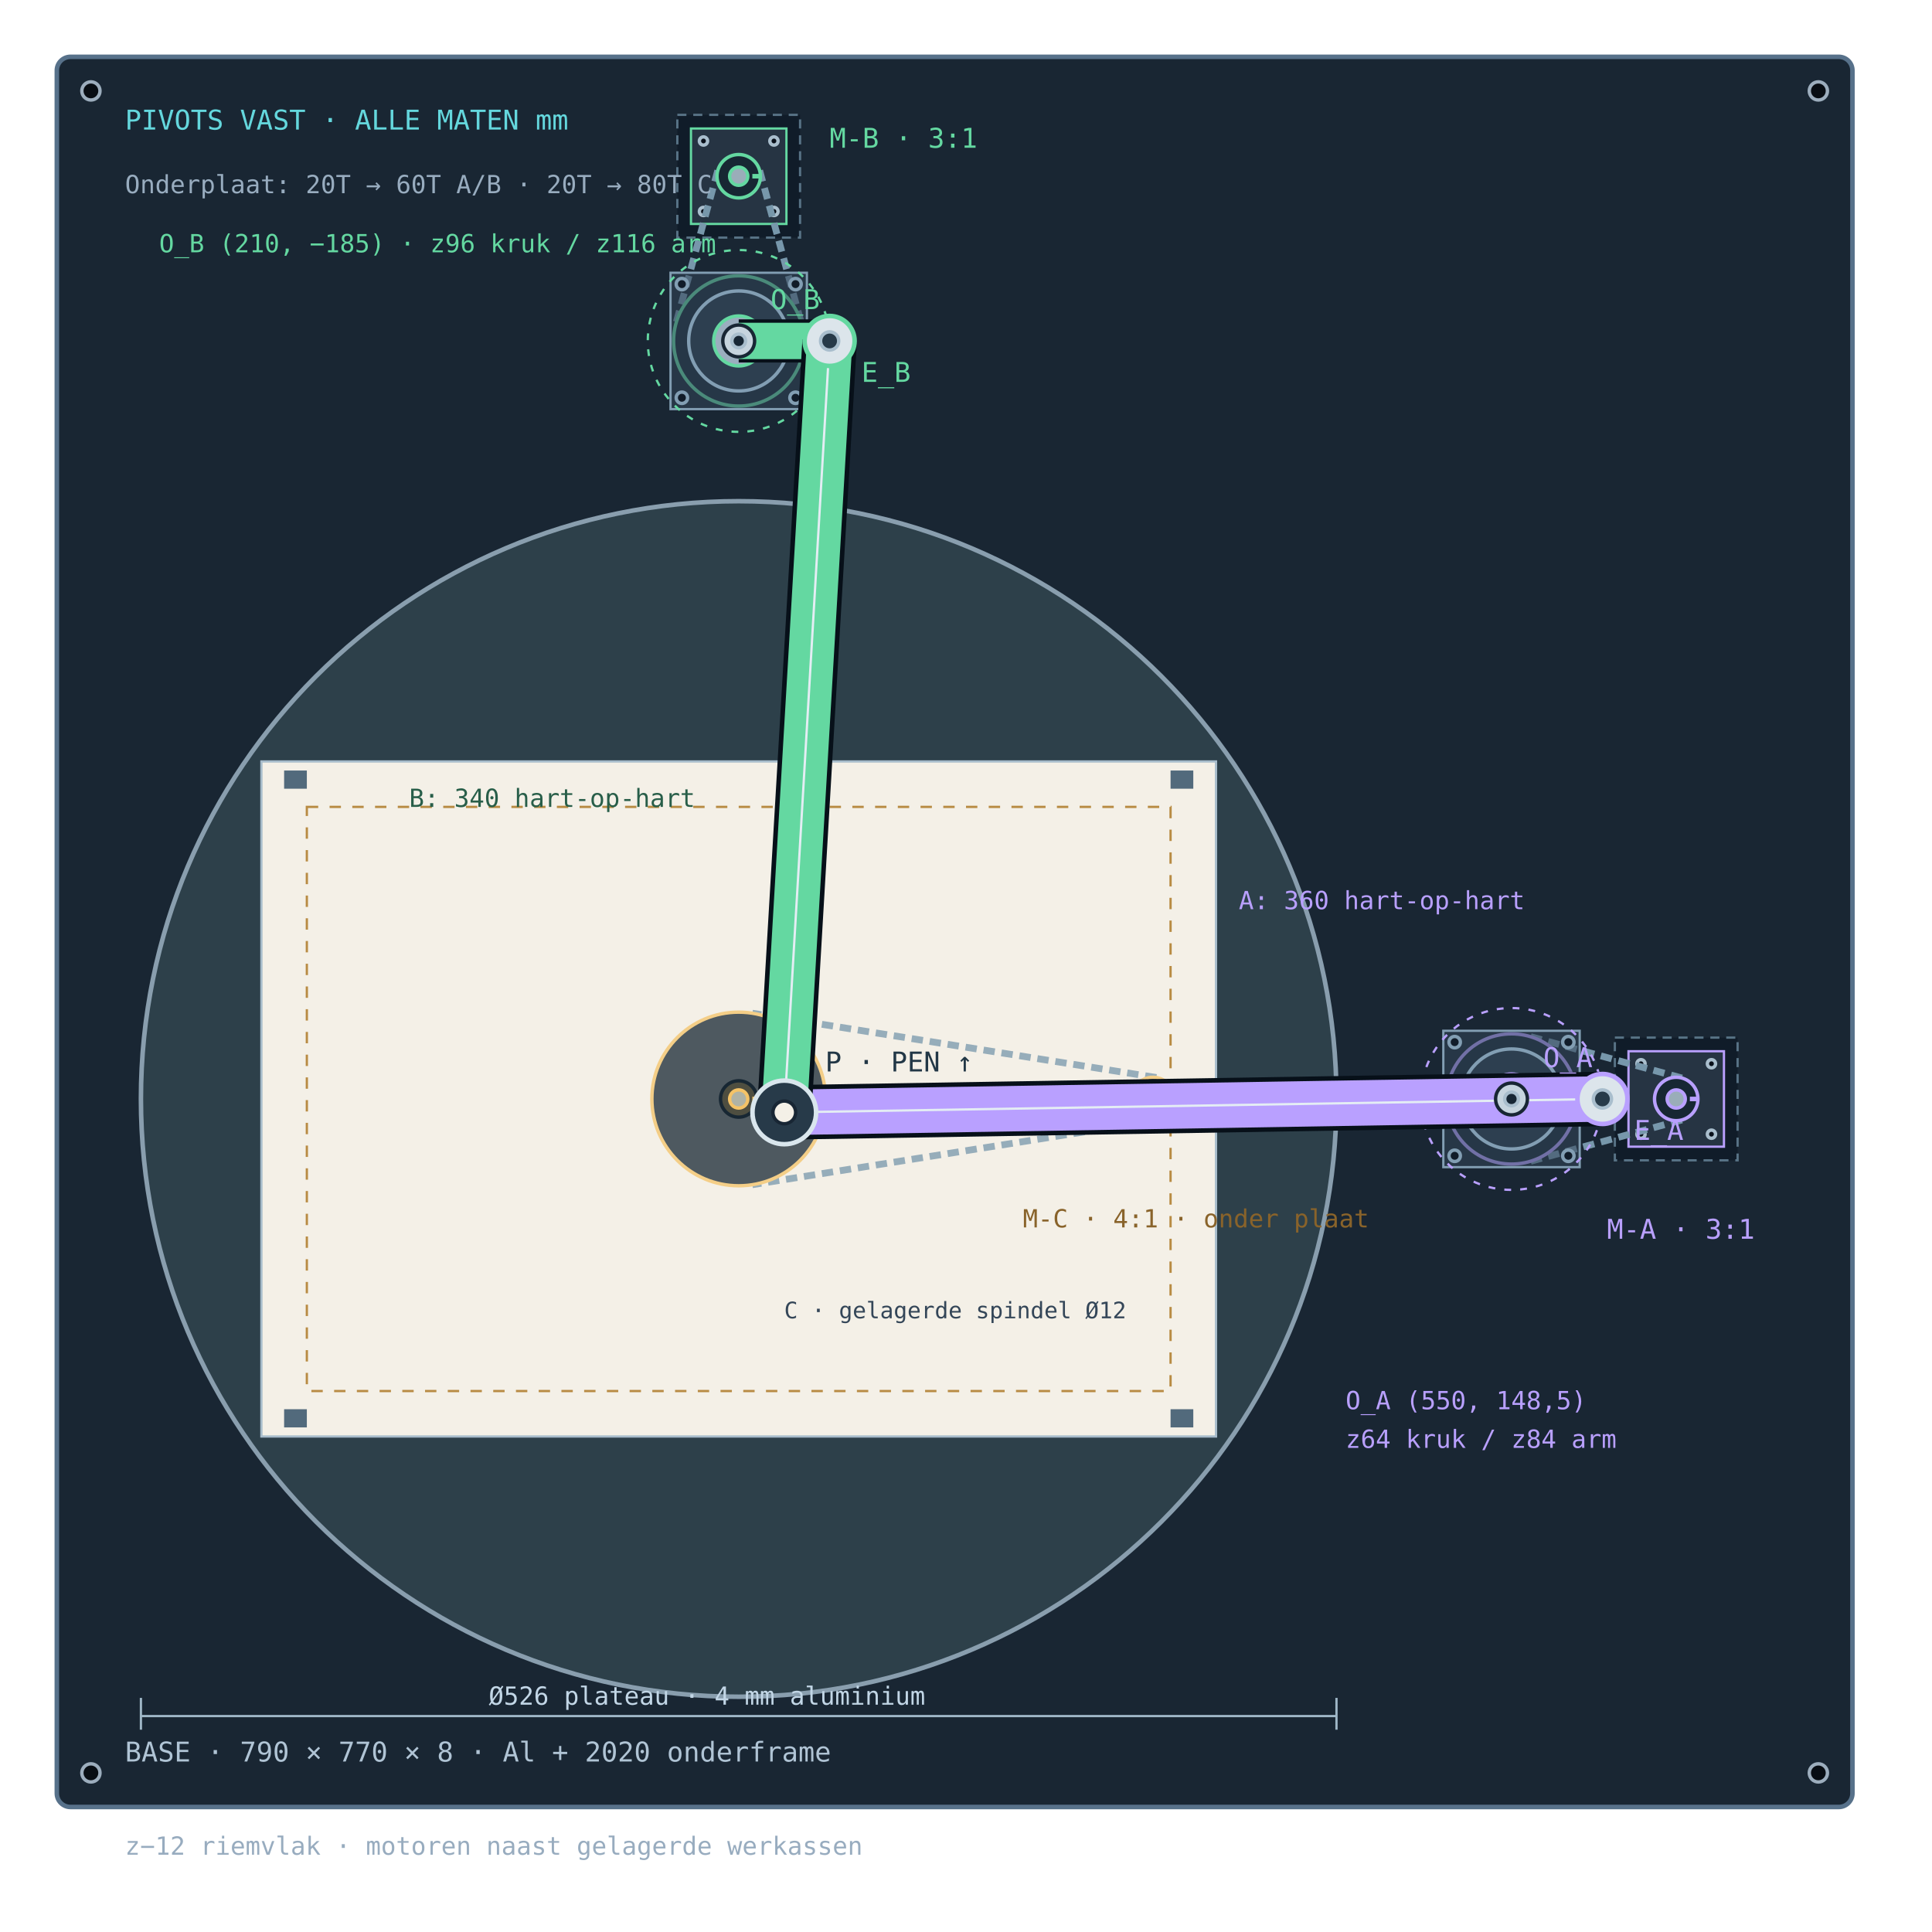
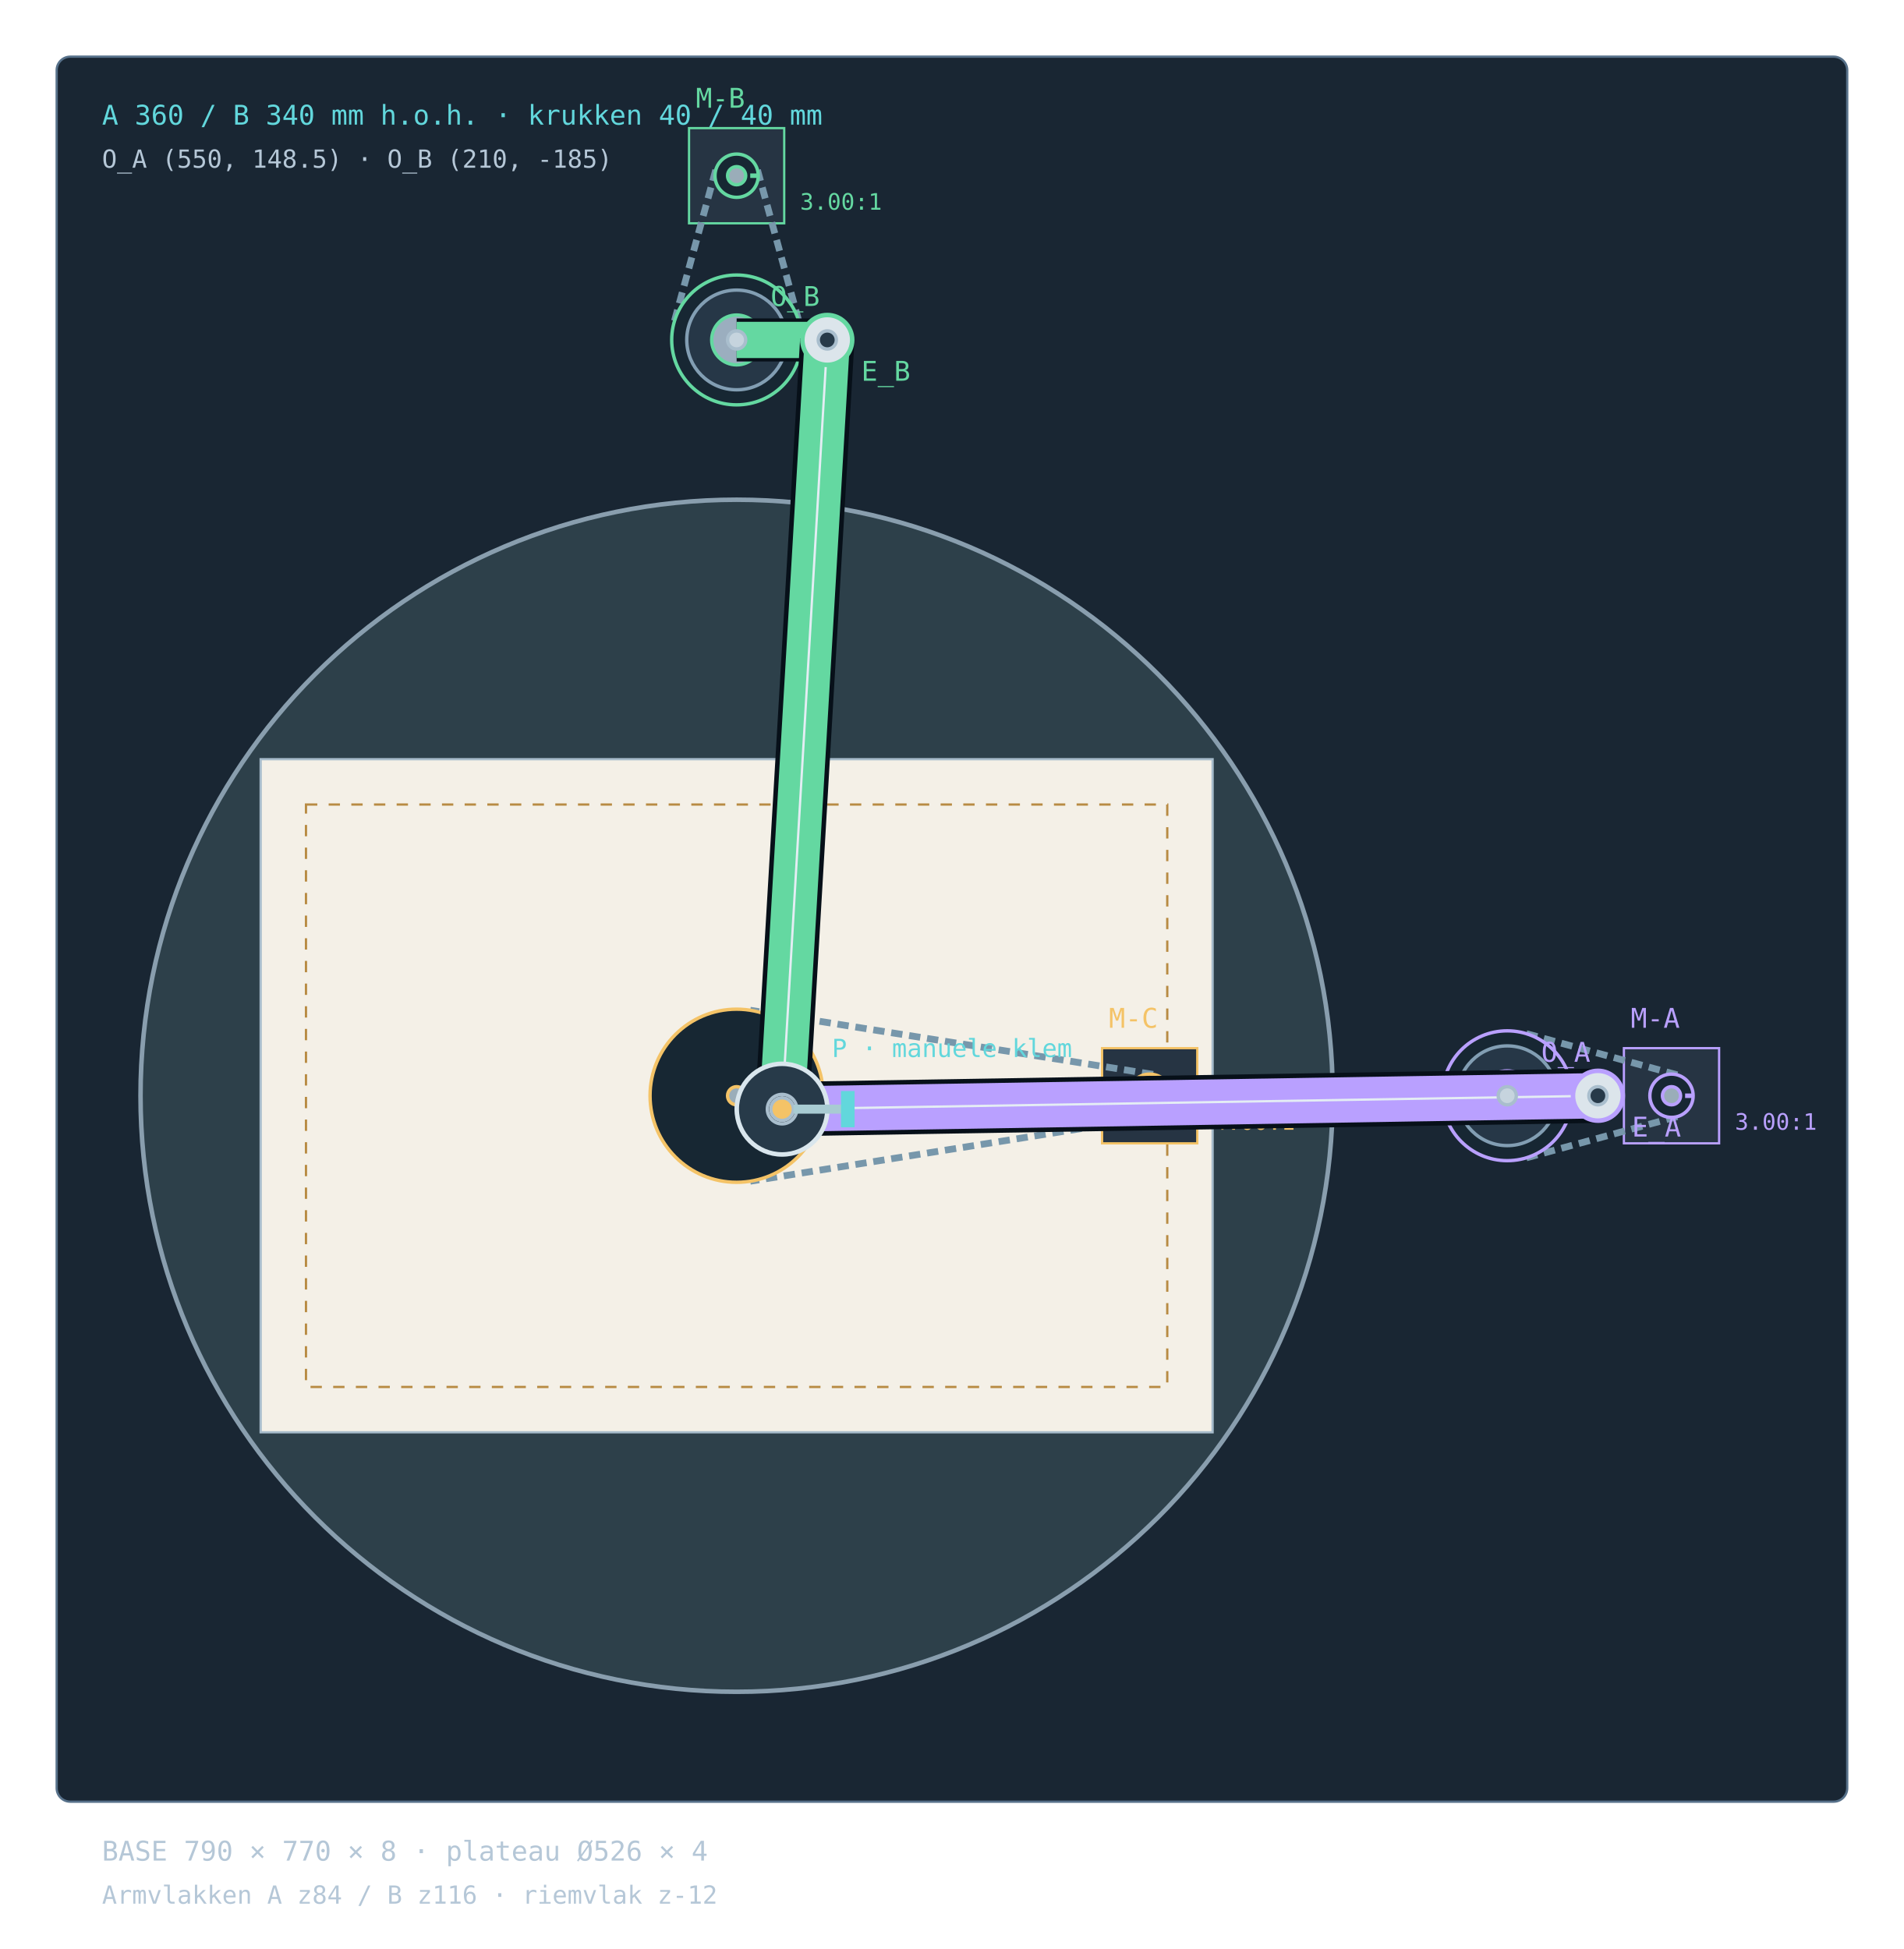
- <svg xmlns="http://www.w3.org/2000/svg" viewBox="-115 -335 850 850" role="img">
-   <defs>
-     <clipPath id="tech-paper">
-       <rect x="0" y="0" width="420" height="297" />
-     </clipPath>
-   </defs>
-   <rect x="-90" y="-310" width="790" height="770" rx="6" fill="#192633" stroke="#57718a" stroke-width="2" />
-   <circle cx="-75.00" cy="-295.00" r="4" fill="#080d13" stroke="#9cadbd" stroke-width="1.5" />
-   <circle cx="-75.00" cy="445.00" r="4" fill="#080d13" stroke="#9cadbd" stroke-width="1.5" />
-   <circle cx="685.00" cy="-295.00" r="4" fill="#080d13" stroke="#9cadbd" stroke-width="1.5" />
-   <circle cx="685.00" cy="445.00" r="4" fill="#080d13" stroke="#9cadbd" stroke-width="1.5" />
-   <text x="-60.00" y="440.00" fill="#b0c4d5" font-size="12" font-family="Consolas,monospace">BASE · 790 × 770 × 8 · Al + 2020 onderframe</text>
-   <rect x="595.47" y="121.50" width="54" height="54" fill="#101c29" stroke="#587386" stroke-dasharray="4 3" />
-   <rect x="601.47" y="127.50" width="42" height="42" fill="#263443" stroke="#b9a0ff" />
-   <circle cx="606.97" cy="133.00" r="1.8" fill="#09101a" stroke="#a9becd" stroke-width="1.5" />
-   <circle cx="606.97" cy="164.00" r="1.8" fill="#09101a" stroke="#a9becd" stroke-width="1.5" />
-   <circle cx="637.97" cy="133.00" r="1.8" fill="#09101a" stroke="#a9becd" stroke-width="1.5" />
-   <circle cx="637.97" cy="164.00" r="1.8" fill="#09101a" stroke="#a9becd" stroke-width="1.5" />
-   <line x1="624.99" y1="157.71" x2="557.55" y2="176.14" stroke="#7797ab" stroke-width="3" stroke-dasharray="5 3" />
-   <line x1="624.99" y1="139.29" x2="557.55" y2="120.86" stroke="#7797ab" stroke-width="3" stroke-dasharray="5 3" />
-   <circle cx="622.47" cy="148.50" r="9.549" fill="#172733" stroke="#b9a0ff" stroke-width="1.5" />
-   <circle cx="622.47" cy="148.50" r="4" fill="#9aadb9" stroke="#b9a0ff" stroke-width="1.5" />
-   <line x1="628.47" y1="148.50" x2="632.02" y2="148.50" stroke="#b9a0ff" stroke-width="2" />
-   <circle cx="550.00" cy="148.50" r="28.648" fill="#172733" stroke="#b9a0ff" stroke-width="1.5" />
-   <circle cx="550.00" cy="148.50" r="4" fill="#9aadb9" stroke="#b9a0ff" stroke-width="1.5" />
-   <line x1="556.00" y1="148.50" x2="578.65" y2="148.50" stroke="#b9a0ff" stroke-width="2" />
-   <rect x="520.00" y="118.50" width="60" height="60" fill="#34465888" stroke="#829eb3" />
-   <circle cx="525.00" cy="123.50" r="2.5" fill="#111c29" stroke="#829eb3" stroke-width="1.5" />
-   <circle cx="525.00" cy="173.50" r="2.5" fill="#111c29" stroke="#829eb3" stroke-width="1.5" />
-   <circle cx="575.00" cy="123.50" r="2.5" fill="#111c29" stroke="#829eb3" stroke-width="1.5" />
-   <circle cx="575.00" cy="173.50" r="2.5" fill="#111c29" stroke="#829eb3" stroke-width="1.5" />
+ <svg xmlns="http://www.w3.org/2000/svg" viewBox="-115 -335 840 860" role="img">
+   <rect x="-90" y="-310" width="790" height="770" rx="6" fill="#192633" stroke="#57718a" />
+   <circle cx="210.00" cy="148.50" r="263" fill="#334650cc" stroke="#899eae" stroke-width="2" />
+   <g transform="translate(210 148.5) rotate(0.00)">
+     <rect x="-210" y="-148.5" width="420" height="297" fill="#f4f0e7" stroke="#a7bccb" />
+     <rect x="-190" y="-128.5" width="380" height="257" fill="none" stroke="#b88b43" stroke-dasharray="5 5" />
+   </g>
+   <g data-bom="M-A" tabindex="0" role="button" aria-label="Motor A">
+     <rect x="601.47" y="127.50" width="42" height="42" fill="#263443" stroke="#b9a0ff" />
+     <text x="604.47" y="118.50" fill="#b9a0ff" font-size="12" font-family="Consolas,monospace">M-A</text>
+   </g>
+   <g data-bom="P-A" tabindex="0" role="button">
+     <line x1="624.99" y1="157.71" x2="557.55" y2="176.14" stroke="#7797ab" stroke-width="3" stroke-dasharray="5 3" />
+     <line x1="624.99" y1="139.29" x2="557.55" y2="120.86" stroke="#7797ab" stroke-width="3" stroke-dasharray="5 3" />
+     <circle cx="622.47" cy="148.50" r="9.549" fill="#172733" stroke="#b9a0ff" stroke-width="1.5" />
+     <circle cx="622.47" cy="148.50" r="4" fill="#9aadb9" stroke="#b9a0ff" stroke-width="1.5" />
+     <line x1="628.47" y1="148.50" x2="632.02" y2="148.50" stroke="#b9a0ff" stroke-width="2" />
+     <circle cx="550.00" cy="148.50" r="28.648" fill="#172733" stroke="#b9a0ff" stroke-width="1.5" />
+     <circle cx="550.00" cy="148.50" r="4" fill="#9aadb9" stroke="#b9a0ff" stroke-width="1.5" />
+     <line x1="556.00" y1="148.50" x2="578.65" y2="148.50" stroke="#b9a0ff" stroke-width="2" />
+   </g>
  <circle cx="550.00" cy="148.50" r="22" fill="#34465888" stroke="#829eb3" stroke-width="1.5" />
  <circle cx="550.00" cy="148.50" r="11" fill="#9baebf" stroke="#b9a0ff" stroke-width="1.5" />
-   <circle cx="550.00" cy="148.50" r="4" fill="#0e1724" stroke="#b9a0ff" stroke-width="1.5" />
-   <rect x="183.00" y="-284.47" width="54" height="54" fill="#101c29" stroke="#587386" stroke-dasharray="4 3" />
-   <rect x="189.00" y="-278.47" width="42" height="42" fill="#263443" stroke="#64d8a1" />
-   <circle cx="194.50" cy="-272.97" r="1.8" fill="#09101a" stroke="#a9becd" stroke-width="1.5" />
-   <circle cx="194.50" cy="-241.97" r="1.8" fill="#09101a" stroke="#a9becd" stroke-width="1.5" />
-   <circle cx="225.50" cy="-272.97" r="1.8" fill="#09101a" stroke="#a9becd" stroke-width="1.5" />
-   <circle cx="225.50" cy="-241.97" r="1.8" fill="#09101a" stroke="#a9becd" stroke-width="1.5" />
-   <line x1="219.21" y1="-259.99" x2="237.64" y2="-192.55" stroke="#7797ab" stroke-width="3" stroke-dasharray="5 3" />
-   <line x1="200.79" y1="-259.99" x2="182.36" y2="-192.55" stroke="#7797ab" stroke-width="3" stroke-dasharray="5 3" />
-   <circle cx="210.00" cy="-257.47" r="9.549" fill="#172733" stroke="#64d8a1" stroke-width="1.5" />
-   <circle cx="210.00" cy="-257.47" r="4" fill="#9aadb9" stroke="#64d8a1" stroke-width="1.5" />
-   <line x1="216.00" y1="-257.47" x2="219.55" y2="-257.47" stroke="#64d8a1" stroke-width="2" />
-   <circle cx="210.00" cy="-185.00" r="28.648" fill="#172733" stroke="#64d8a1" stroke-width="1.5" />
-   <circle cx="210.00" cy="-185.00" r="4" fill="#9aadb9" stroke="#64d8a1" stroke-width="1.5" />
-   <line x1="216.00" y1="-185.00" x2="238.65" y2="-185.00" stroke="#64d8a1" stroke-width="2" />
-   <rect x="180.00" y="-215.00" width="60" height="60" fill="#34465888" stroke="#829eb3" />
-   <circle cx="185.00" cy="-210.00" r="2.5" fill="#111c29" stroke="#829eb3" stroke-width="1.5" />
-   <circle cx="185.00" cy="-160.00" r="2.5" fill="#111c29" stroke="#829eb3" stroke-width="1.5" />
-   <circle cx="235.00" cy="-210.00" r="2.5" fill="#111c29" stroke="#829eb3" stroke-width="1.5" />
-   <circle cx="235.00" cy="-160.00" r="2.5" fill="#111c29" stroke="#829eb3" stroke-width="1.5" />
+   <text x="565.00" y="133.50" fill="#b9a0ff" font-size="12" font-family="Consolas,monospace">O_A</text>
+   <text x="650.47" y="163.50" fill="#b9a0ff" font-size="10" font-family="Consolas,monospace">3.00:1</text>
+   <g data-bom="M-B" tabindex="0" role="button" aria-label="Motor B">
+     <rect x="189.00" y="-278.47" width="42" height="42" fill="#263443" stroke="#64d8a1" />
+     <text x="192.00" y="-287.47" fill="#64d8a1" font-size="12" font-family="Consolas,monospace">M-B</text>
+   </g>
+   <g data-bom="P-B" tabindex="0" role="button">
+     <line x1="219.21" y1="-259.99" x2="237.64" y2="-192.55" stroke="#7797ab" stroke-width="3" stroke-dasharray="5 3" />
+     <line x1="200.79" y1="-259.99" x2="182.36" y2="-192.55" stroke="#7797ab" stroke-width="3" stroke-dasharray="5 3" />
+     <circle cx="210.00" cy="-257.47" r="9.549" fill="#172733" stroke="#64d8a1" stroke-width="1.5" />
+     <circle cx="210.00" cy="-257.47" r="4" fill="#9aadb9" stroke="#64d8a1" stroke-width="1.5" />
+     <line x1="216.00" y1="-257.47" x2="219.55" y2="-257.47" stroke="#64d8a1" stroke-width="2" />
+     <circle cx="210.00" cy="-185.00" r="28.648" fill="#172733" stroke="#64d8a1" stroke-width="1.5" />
+     <circle cx="210.00" cy="-185.00" r="4" fill="#9aadb9" stroke="#64d8a1" stroke-width="1.5" />
+     <line x1="216.00" y1="-185.00" x2="238.65" y2="-185.00" stroke="#64d8a1" stroke-width="2" />
+   </g>
  <circle cx="210.00" cy="-185.00" r="22" fill="#34465888" stroke="#829eb3" stroke-width="1.5" />
  <circle cx="210.00" cy="-185.00" r="11" fill="#9baebf" stroke="#64d8a1" stroke-width="1.5" />
-   <circle cx="210.00" cy="-185.00" r="4" fill="#0e1724" stroke="#64d8a1" stroke-width="1.5" />
-   <rect x="365.24" y="121.50" width="54" height="54" fill="#101c29" stroke="#587386" stroke-dasharray="4 3" />
-   <rect x="371.24" y="127.50" width="42" height="42" fill="#263443" stroke="#f4c367" />
-   <circle cx="376.74" cy="133.00" r="1.8" fill="#09101a" stroke="#a9becd" stroke-width="1.5" />
-   <circle cx="376.74" cy="164.00" r="1.8" fill="#09101a" stroke="#a9becd" stroke-width="1.5" />
-   <circle cx="407.74" cy="133.00" r="1.8" fill="#09101a" stroke="#a9becd" stroke-width="1.5" />
-   <circle cx="407.74" cy="164.00" r="1.8" fill="#09101a" stroke="#a9becd" stroke-width="1.5" />
-   <line x1="393.74" y1="157.93" x2="216.00" y2="186.22" stroke="#7797ab" stroke-width="3" stroke-dasharray="5 3" />
-   <line x1="393.74" y1="139.07" x2="216.00" y2="110.78" stroke="#7797ab" stroke-width="3" stroke-dasharray="5 3" />
-   <circle cx="392.24" cy="148.50" r="9.549" fill="#172733" stroke="#f4c367" stroke-width="1.5" />
-   <circle cx="392.24" cy="148.50" r="4" fill="#9aadb9" stroke="#f4c367" stroke-width="1.5" />
-   <line x1="398.24" y1="148.50" x2="401.79" y2="148.50" stroke="#f4c367" stroke-width="2" />
-   <circle cx="210.00" cy="148.50" r="38.197" fill="#172733" stroke="#f4c367" stroke-width="1.5" />
-   <circle cx="210.00" cy="148.50" r="4" fill="#9aadb9" stroke="#f4c367" stroke-width="1.5" />
-   <line x1="216.00" y1="148.50" x2="248.20" y2="148.50" stroke="#f4c367" stroke-width="2" />
-   <circle cx="210.00" cy="148.50" r="263" fill="#334650cc" stroke="#899eae" stroke-width="2" />
-   <g transform="translate(210 148.5) rotate(0.00) translate(-210 -148.5)">
-     <rect width="420" height="297" fill="#f4f0e7" stroke="#a7bccb" />
-     <rect x="20" y="20" width="380" height="257" fill="none" stroke="#b88b43" stroke-dasharray="5 5" />
-     <rect x="10" y="4" width="10" height="8" fill="#526a7c" />
-     <rect x="10" y="285" width="10" height="8" fill="#526a7c" />
-     <rect x="400" y="4" width="10" height="8" fill="#526a7c" />
-     <rect x="400" y="285" width="10" height="8" fill="#526a7c" />
+   <text x="225.00" y="-200.00" fill="#64d8a1" font-size="12" font-family="Consolas,monospace">O_B</text>
+   <text x="238.00" y="-242.47" fill="#64d8a1" font-size="10" font-family="Consolas,monospace">3.00:1</text>
+   <g data-bom="M-C" tabindex="0" role="button" aria-label="Motor C">
+     <rect x="371.24" y="127.50" width="42" height="42" fill="#263443" stroke="#f4c367" />
+     <text x="374.24" y="118.50" fill="#f4c367" font-size="12" font-family="Consolas,monospace">M-C</text>
  </g>
-   <circle cx="210.00" cy="148.50" r="8" fill="#f4c367" stroke="#182634" stroke-width="1.5" />
-   <text x="230.00" y="245.00" fill="#344658" font-size="10" font-family="Consolas,monospace">C · gelagerde spindel Ø12</text>
-   <g opacity=".75">
+   <g data-bom="P-C" tabindex="0" role="button">
    <line x1="393.74" y1="157.93" x2="216.00" y2="186.22" stroke="#7797ab" stroke-width="3" stroke-dasharray="5 3" />
    <line x1="393.74" y1="139.07" x2="216.00" y2="110.78" stroke="#7797ab" stroke-width="3" stroke-dasharray="5 3" />
+     <circle cx="392.24" cy="148.50" r="9.549" fill="#172733" stroke="#f4c367" stroke-width="1.5" />
+     <circle cx="392.24" cy="148.50" r="4" fill="#9aadb9" stroke="#f4c367" stroke-width="1.5" />
+     <line x1="398.24" y1="148.50" x2="401.79" y2="148.50" stroke="#f4c367" stroke-width="2" />
    <circle cx="210.00" cy="148.50" r="38.197" fill="#172733" stroke="#f4c367" stroke-width="1.5" />
    <circle cx="210.00" cy="148.50" r="4" fill="#9aadb9" stroke="#f4c367" stroke-width="1.5" />
    <line x1="216.00" y1="148.50" x2="248.20" y2="148.50" stroke="#f4c367" stroke-width="2" />
-     <circle cx="392.24" cy="148.50" r="9.549" fill="#172733" stroke="#f4c367" stroke-width="1.5" />
-     <circle cx="392.24" cy="148.50" r="4" fill="#9aadb9" stroke="#f4c367" stroke-width="1.5" />
-     <line x1="398.24" y1="148.50" x2="401.79" y2="148.50" stroke="#f4c367" stroke-width="2" />
  </g>
-   <text x="335.00" y="205.00" fill="#89632a" font-size="11" font-family="Consolas,monospace">M-C · 4:1 · onder plaat</text>
-   <circle cx="550.00" cy="148.50" r="40" fill="none" stroke-dasharray="3 4" stroke="#b9a0ff" stroke-width="1" />
-   <line x1="550.00" y1="148.50" x2="590.00" y2="148.50" stroke="#071019" stroke-width="19" />
-   <line x1="550.00" y1="148.50" x2="590.00" y2="148.50" stroke="#b9a0ff" stroke-width="16" />
-   <line x1="590.00" y1="148.50" x2="230.05" y2="154.41" stroke="#071019" stroke-width="24" />
-   <line x1="590.00" y1="148.50" x2="230.05" y2="154.41" stroke="#b9a0ff" stroke-width="20" />
-   <line x1="590.00" y1="148.50" x2="230.05" y2="154.41" stroke="#e4edf4" stroke-width="1" />
-   <circle cx="550.00" cy="148.50" r="7" fill="#c6d4de" stroke="#182634" stroke-width="1.5" />
-   <circle cx="550.00" cy="148.50" r="3" fill="#172634" stroke="#a9becd" stroke-width="1.5" />
+   <text x="420.24" y="163.50" fill="#f4c367" font-size="10" font-family="Consolas,monospace">4.00:1</text>
+   <g data-bom="K-A" tabindex="0" role="button">
+     <line x1="550.00" y1="148.50" x2="590.00" y2="148.50" stroke="#071019" stroke-width="19" />
+     <line x1="550.00" y1="148.50" x2="590.00" y2="148.50" stroke="#b9a0ff" stroke-width="16" />
+   </g>
+   <g data-bom="L-A" tabindex="0" role="button">
+     <line x1="590.00" y1="148.50" x2="230.05" y2="154.41" stroke="#071019" stroke-width="24" />
+     <line x1="590.00" y1="148.50" x2="230.05" y2="154.41" stroke="#b9a0ff" stroke-width="20" />
+     <line x1="590.00" y1="148.50" x2="230.05" y2="154.41" stroke="#e4edf4" stroke-width="1" />
+   </g>
+   <circle cx="550.00" cy="148.50" r="4" fill="#c6d4de" stroke="#a9becd" stroke-width="1.5" />
  <circle cx="590.00" cy="148.50" r="11" fill="#dce5eb" stroke="#b9a0ff" stroke-width="2" />
  <circle cx="590.00" cy="148.50" r="4" fill="#273a49" stroke="#a9becd" stroke-width="1.5" />
-   <text x="564.00" y="134.50" fill="#b9a0ff" font-size="12" font-family="Consolas,monospace">O_A</text>
-   <text x="604.00" y="166.50" fill="#b9a0ff" font-size="12" font-family="Consolas,monospace">E_A</text>
-   <circle cx="210.00" cy="-185.00" r="40" fill="none" stroke-dasharray="3 4" stroke="#64d8a1" stroke-width="1" />
-   <line x1="210.00" y1="-185.00" x2="250.00" y2="-185.00" stroke="#071019" stroke-width="19" />
-   <line x1="210.00" y1="-185.00" x2="250.00" y2="-185.00" stroke="#64d8a1" stroke-width="16" />
-   <line x1="250.00" y1="-185.00" x2="230.05" y2="154.41" stroke="#071019" stroke-width="24" />
-   <line x1="250.00" y1="-185.00" x2="230.05" y2="154.41" stroke="#64d8a1" stroke-width="20" />
-   <line x1="250.00" y1="-185.00" x2="230.05" y2="154.41" stroke="#e4edf4" stroke-width="1" />
-   <circle cx="210.00" cy="-185.00" r="7" fill="#c6d4de" stroke="#182634" stroke-width="1.5" />
-   <circle cx="210.00" cy="-185.00" r="3" fill="#172634" stroke="#a9becd" stroke-width="1.5" />
+   <text x="605.00" y="166.50" fill="#b9a0ff" font-size="12" font-family="Consolas,monospace">E_A</text>
+   <g data-bom="K-B" tabindex="0" role="button">
+     <line x1="210.00" y1="-185.00" x2="250.00" y2="-185.00" stroke="#071019" stroke-width="19" />
+     <line x1="210.00" y1="-185.00" x2="250.00" y2="-185.00" stroke="#64d8a1" stroke-width="16" />
+   </g>
+   <g data-bom="L-B" tabindex="0" role="button">
+     <line x1="250.00" y1="-185.00" x2="230.05" y2="154.41" stroke="#071019" stroke-width="24" />
+     <line x1="250.00" y1="-185.00" x2="230.05" y2="154.41" stroke="#64d8a1" stroke-width="20" />
+     <line x1="250.00" y1="-185.00" x2="230.05" y2="154.41" stroke="#e4edf4" stroke-width="1" />
+   </g>
+   <circle cx="210.00" cy="-185.00" r="4" fill="#c6d4de" stroke="#a9becd" stroke-width="1.5" />
  <circle cx="250.00" cy="-185.00" r="11" fill="#dce5eb" stroke="#64d8a1" stroke-width="2" />
  <circle cx="250.00" cy="-185.00" r="4" fill="#273a49" stroke="#a9becd" stroke-width="1.5" />
-   <text x="224.00" y="-199.00" fill="#64d8a1" font-size="12" font-family="Consolas,monospace">O_B</text>
-   <text x="264.00" y="-167.00" fill="#64d8a1" font-size="12" font-family="Consolas,monospace">E_B</text>
-   <circle cx="230.05" cy="154.41" r="14" fill="#273a49" stroke="#d9e6ed" stroke-width="2" />
-   <circle cx="230.05" cy="154.41" r="5" fill="#f4f0e7" stroke="#182634" stroke-width="1.5" />
-   <text x="248.05" y="136.41" fill="#223746" font-size="12" font-family="Consolas,monospace">P · PEN ↑</text>
-   <text x="592.00" y="210.00" fill="#b9a0ff" font-size="12" font-family="Consolas,monospace">M-A · 3:1</text>
-   <text x="250.00" y="-270.00" fill="#64d8a1" font-size="12" font-family="Consolas,monospace">M-B · 3:1</text>
-   <text x="-60.00" y="-278.00" fill="#64d7dd" font-size="12" font-family="Consolas,monospace">PIVOTS VAST · ALLE MATEN mm</text>
-   <text x="-45.00" y="-224.00" fill="#64d8a1" font-size="11" font-family="Consolas,monospace">O_B (210, −185) · z96 kruk / z116 arm</text>
-   <text x="477.00" y="285.00" fill="#b9a0ff" font-size="11" font-family="Consolas,monospace">O_A (550, 148,5)</text>
-   <text x="477.00" y="302.00" fill="#b9a0ff" font-size="11" font-family="Consolas,monospace">z64 kruk / z84 arm</text>
-   <text x="430.00" y="65.00" fill="#b9a0ff" font-size="11" font-family="Consolas,monospace">A: 360 hart-op-hart</text>
-   <text x="65.00" y="20.00" fill="#285e49" font-size="11" font-family="Consolas,monospace">B: 340 hart-op-hart</text>
-   <line x1="-53.00" y1="420.00" x2="473.00" y2="420.00" stroke="#9fb7c7" stroke-width="1" />
-   <line x1="-53.00" y1="412.00" x2="-53.00" y2="426.00" stroke="#9fb7c7" stroke-width="1" />
-   <line x1="473.00" y1="412.00" x2="473.00" y2="426.00" stroke="#9fb7c7" stroke-width="1" />
-   <text x="100.00" y="415.00" fill="#c2d6e6" font-size="11" font-family="Consolas,monospace">Ø526 plateau · 4 mm aluminium</text>
-   <text x="-60.00" y="-250.00" fill="#98acbf" font-size="11" font-family="Consolas,monospace">Onderplaat: 20T → 60T A/B · 20T → 80T C</text>
-   <text x="-60.00" y="481.00" fill="#98acbf" font-size="11" font-family="Consolas,monospace">z−12 riemvlak · motoren naast gelagerde werkassen</text>
+   <text x="265.00" y="-167.00" fill="#64d8a1" font-size="12" font-family="Consolas,monospace">E_B</text>
+   <g data-bom="PEN" tabindex="0" role="button">
+     <circle cx="230.05" cy="154.41" r="20" fill="#273a49" stroke="#d9e6ed" stroke-width="2" />
+     <circle cx="230.05" cy="154.41" r="6.5" fill="#09121b" stroke="#a9becd" stroke-width="1.5" />
+     <circle cx="230.05" cy="154.41" r="5" fill="#f4c367" stroke="#a9becd" stroke-width="1.5" />
+     <line x1="235.05" y1="154.41" x2="259.05" y2="154.41" stroke="#a8cbd2" stroke-width="4" />
+     <rect x="256.049" y="146.414" width="6" height="16" fill="#62d7dc" />
+     <text x="252.05" y="131.41" fill="#62d7dc" font-size="11" font-family="Consolas,monospace">P · manuele klem</text>
+   </g>
+   <text x="-70.00" y="-280.00" fill="#62d7dc" font-size="12" font-family="Consolas,monospace">A 360 / B 340 mm h.o.h. · krukken 40 / 40 mm</text>
+   <text x="-70.00" y="-261.00" fill="#b5c7d7" font-size="11" font-family="Consolas,monospace">O_A (550, 148.5) · O_B (210, -185)</text>
+   <text x="-70.00" y="486.00" fill="#b5c7d7" font-size="12" font-family="Consolas,monospace">BASE 790 × 770 × 8 · plateau Ø526 × 4</text>
+   <text x="-70.00" y="505.00" fill="#b5c7d7" font-size="11" font-family="Consolas,monospace">Armvlakken A z84 / B z116 · riemvlak z-12</text>
</svg>
